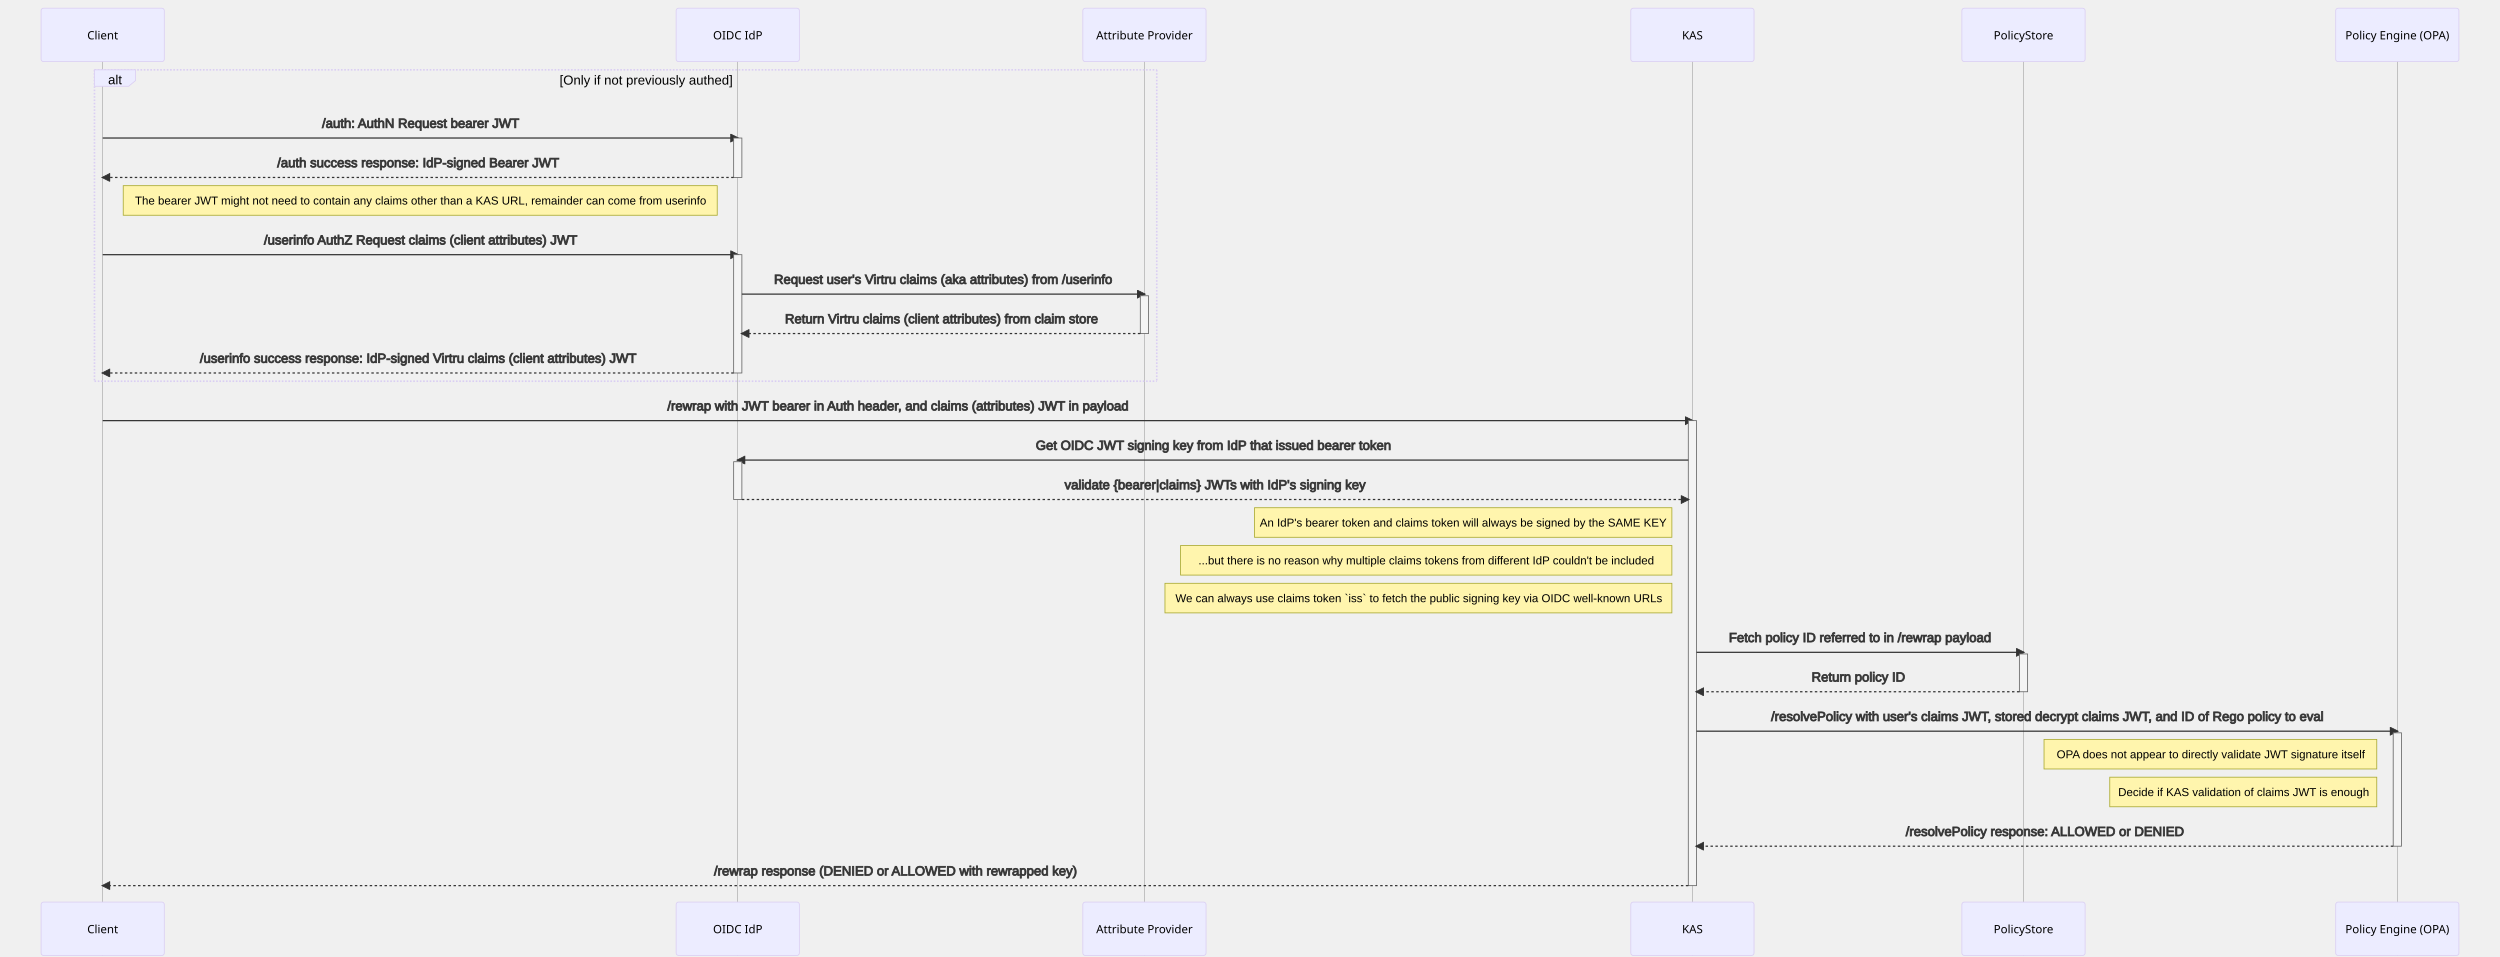
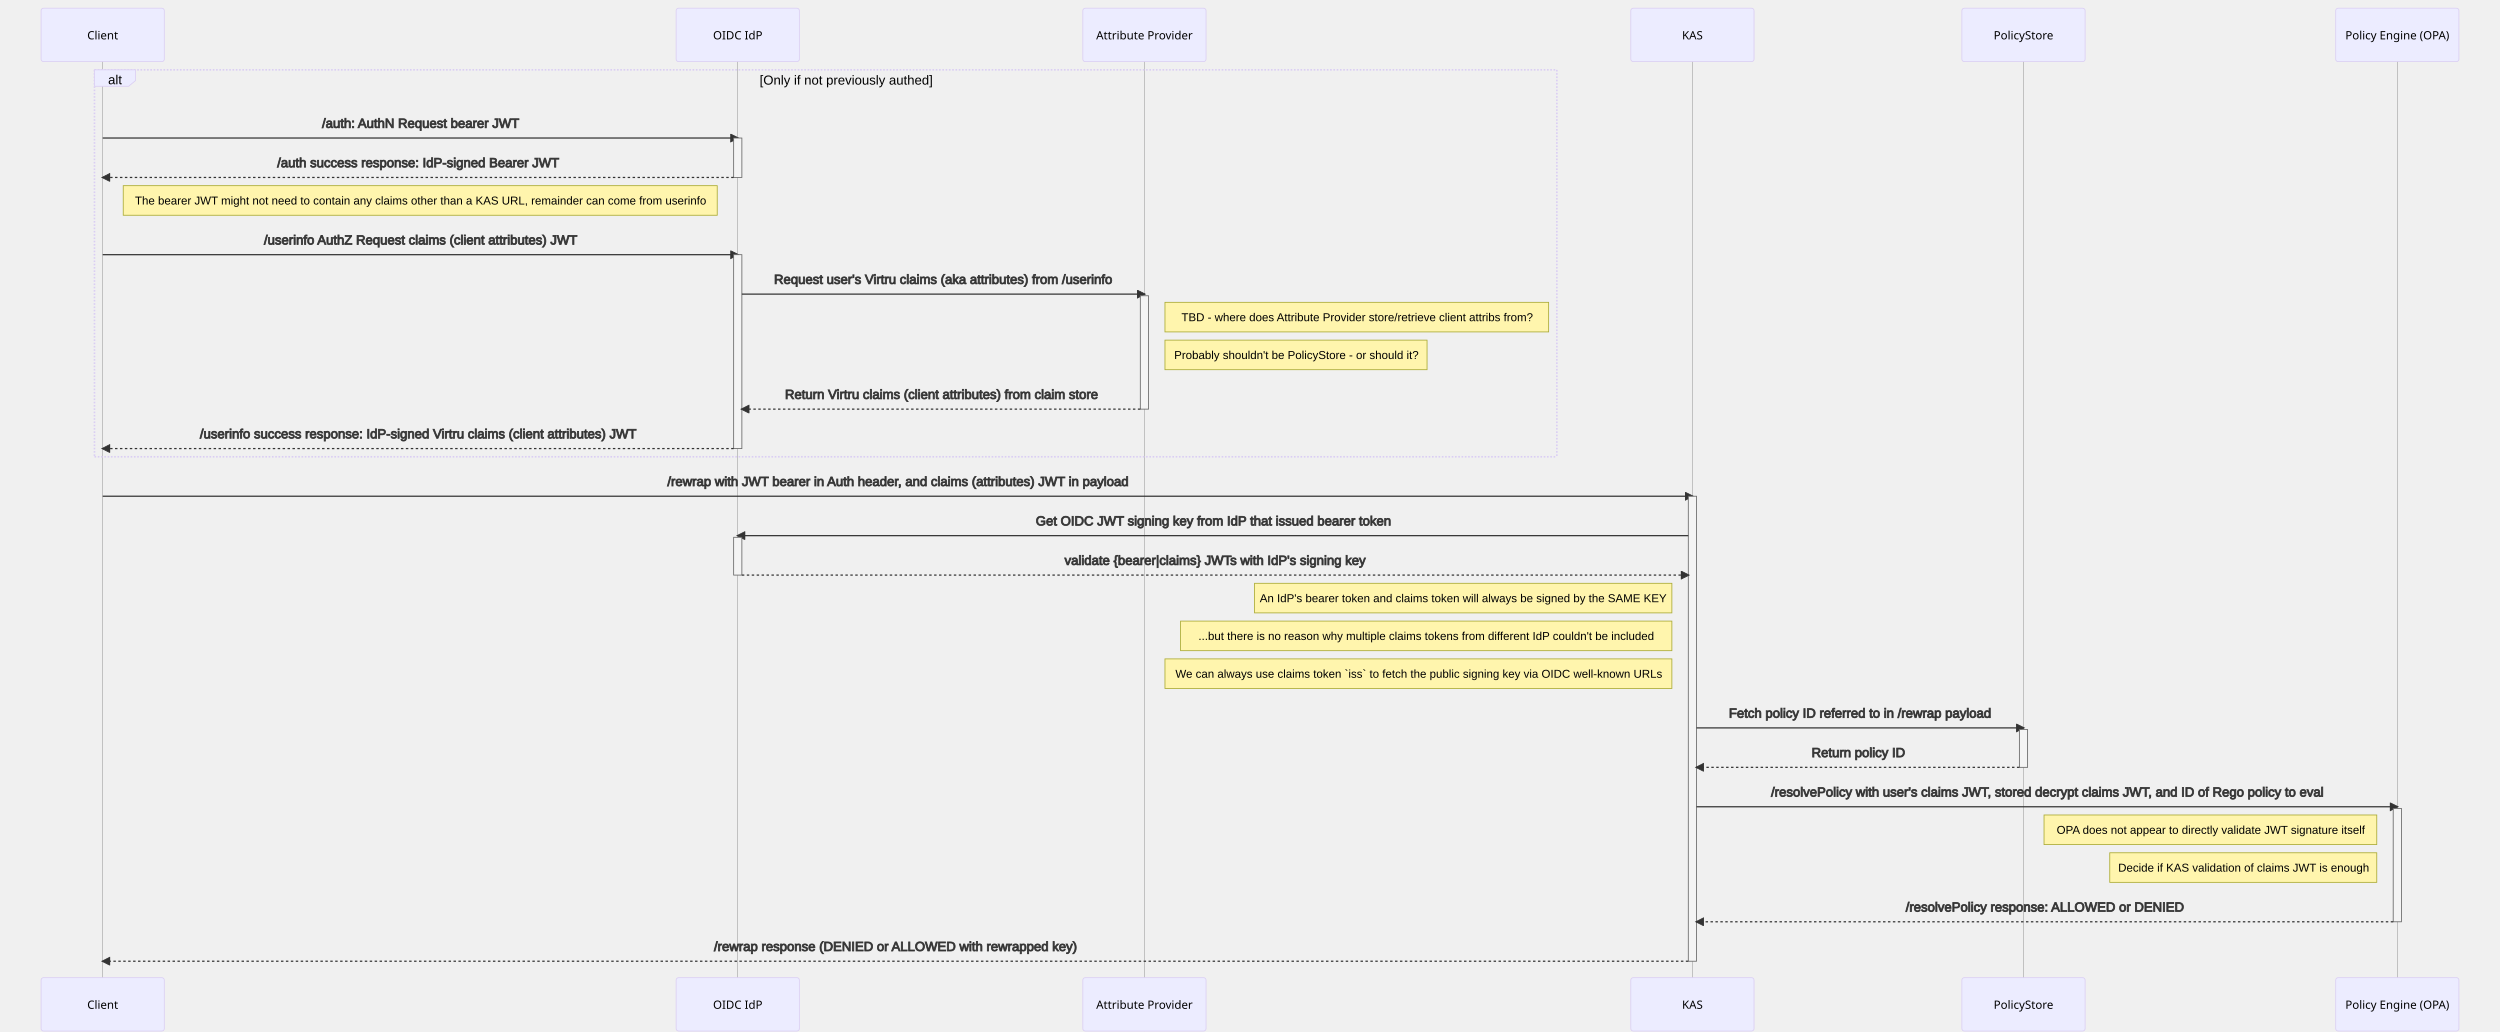
- <svg xmlns="http://www.w3.org/2000/svg" id="mermaid-1624468424471" width="100%" height="1164" style="max-width: 3043px;" viewBox="-50 -10 3043 1164">
-   <style>#mermaid-1624468424471{font-family:"trebuchet ms",verdana,arial,sans-serif;font-size:16px;fill:#333;}#mermaid-1624468424471 .error-icon{fill:#552222;}#mermaid-1624468424471 .error-text{fill:#552222;stroke:#552222;}#mermaid-1624468424471 .edge-thickness-normal{stroke-width:2px;}#mermaid-1624468424471 .edge-thickness-thick{stroke-width:3.5px;}#mermaid-1624468424471 .edge-pattern-solid{stroke-dasharray:0;}#mermaid-1624468424471 .edge-pattern-dashed{stroke-dasharray:3;}#mermaid-1624468424471 .edge-pattern-dotted{stroke-dasharray:2;}#mermaid-1624468424471 .marker{fill:#333333;stroke:#333333;}#mermaid-1624468424471 .marker.cross{stroke:#333333;}#mermaid-1624468424471 svg{font-family:"trebuchet ms",verdana,arial,sans-serif;font-size:16px;}#mermaid-1624468424471 .actor{stroke:hsl(259.626,59.777%,87.902%);fill:#ECECFF;}#mermaid-1624468424471 text.actor &gt; tspan{fill:black;stroke:none;}#mermaid-1624468424471 .actor-line{stroke:grey;}#mermaid-1624468424471 .messageLine0{stroke-width:1.5;stroke-dasharray:none;stroke:#333;}#mermaid-1624468424471 .messageLine1{stroke-width:1.5;stroke-dasharray:2,2;stroke:#333;}#mermaid-1624468424471 #arrowhead path{fill:#333;stroke:#333;}#mermaid-1624468424471 .sequenceNumber{fill:white;}#mermaid-1624468424471 #sequencenumber{fill:#333;}#mermaid-1624468424471 #crosshead path{fill:#333;stroke:#333;}#mermaid-1624468424471 .messageText{fill:#333;stroke:#333;}#mermaid-1624468424471 .labelBox{stroke:hsl(259.626,59.777%,87.902%);fill:#ECECFF;}#mermaid-1624468424471 .labelText,#mermaid-1624468424471 .labelText &gt; tspan{fill:black;stroke:none;}#mermaid-1624468424471 .loopText,#mermaid-1624468424471 .loopText &gt; tspan{fill:black;stroke:none;}#mermaid-1624468424471 .loopLine{stroke-width:2px;stroke-dasharray:2,2;stroke:hsl(259.626,59.777%,87.902%);fill:hsl(259.626,59.777%,87.902%);}#mermaid-1624468424471 .note{stroke:#aaaa33;fill:#fff5ad;}#mermaid-1624468424471 .noteText,#mermaid-1624468424471 .noteText &gt; tspan{fill:black;stroke:none;}#mermaid-1624468424471 .activation0{fill:#f4f4f4;stroke:#666;}#mermaid-1624468424471 .activation1{fill:#f4f4f4;stroke:#666;}#mermaid-1624468424471 .activation2{fill:#f4f4f4;stroke:#666;}#mermaid-1624468424471:root{--mermaid-font-family:"trebuchet ms",verdana,arial,sans-serif;}</style>
+ <svg xmlns="http://www.w3.org/2000/svg" id="mermaid-1624468822208" width="100%" height="1256" style="max-width: 3043px;" viewBox="-50 -10 3043 1256">
+   <style>#mermaid-1624468822208{font-family:"trebuchet ms",verdana,arial,sans-serif;font-size:16px;fill:#333;}#mermaid-1624468822208 .error-icon{fill:#552222;}#mermaid-1624468822208 .error-text{fill:#552222;stroke:#552222;}#mermaid-1624468822208 .edge-thickness-normal{stroke-width:2px;}#mermaid-1624468822208 .edge-thickness-thick{stroke-width:3.5px;}#mermaid-1624468822208 .edge-pattern-solid{stroke-dasharray:0;}#mermaid-1624468822208 .edge-pattern-dashed{stroke-dasharray:3;}#mermaid-1624468822208 .edge-pattern-dotted{stroke-dasharray:2;}#mermaid-1624468822208 .marker{fill:#333333;stroke:#333333;}#mermaid-1624468822208 .marker.cross{stroke:#333333;}#mermaid-1624468822208 svg{font-family:"trebuchet ms",verdana,arial,sans-serif;font-size:16px;}#mermaid-1624468822208 .actor{stroke:hsl(259.626,59.777%,87.902%);fill:#ECECFF;}#mermaid-1624468822208 text.actor &gt; tspan{fill:black;stroke:none;}#mermaid-1624468822208 .actor-line{stroke:grey;}#mermaid-1624468822208 .messageLine0{stroke-width:1.5;stroke-dasharray:none;stroke:#333;}#mermaid-1624468822208 .messageLine1{stroke-width:1.5;stroke-dasharray:2,2;stroke:#333;}#mermaid-1624468822208 #arrowhead path{fill:#333;stroke:#333;}#mermaid-1624468822208 .sequenceNumber{fill:white;}#mermaid-1624468822208 #sequencenumber{fill:#333;}#mermaid-1624468822208 #crosshead path{fill:#333;stroke:#333;}#mermaid-1624468822208 .messageText{fill:#333;stroke:#333;}#mermaid-1624468822208 .labelBox{stroke:hsl(259.626,59.777%,87.902%);fill:#ECECFF;}#mermaid-1624468822208 .labelText,#mermaid-1624468822208 .labelText &gt; tspan{fill:black;stroke:none;}#mermaid-1624468822208 .loopText,#mermaid-1624468822208 .loopText &gt; tspan{fill:black;stroke:none;}#mermaid-1624468822208 .loopLine{stroke-width:2px;stroke-dasharray:2,2;stroke:hsl(259.626,59.777%,87.902%);fill:hsl(259.626,59.777%,87.902%);}#mermaid-1624468822208 .note{stroke:#aaaa33;fill:#fff5ad;}#mermaid-1624468822208 .noteText,#mermaid-1624468822208 .noteText &gt; tspan{fill:black;stroke:none;}#mermaid-1624468822208 .activation0{fill:#f4f4f4;stroke:#666;}#mermaid-1624468822208 .activation1{fill:#f4f4f4;stroke:#666;}#mermaid-1624468822208 .activation2{fill:#f4f4f4;stroke:#666;}#mermaid-1624468822208:root{--mermaid-font-family:"trebuchet ms",verdana,arial,sans-serif;}</style>
  <g />
  <g>
-     <line id="actor0" x1="75" y1="5" x2="75" y2="1153" class="actor-line" stroke-width="0.5px" stroke="#999" />
+     <line id="actor0" x1="75" y1="5" x2="75" y2="1245" class="actor-line" stroke-width="0.5px" stroke="#999" />
    <rect x="0" y="0" fill="#eaeaea" stroke="#666" width="150" height="65" rx="3" ry="3" class="actor" />
    <text x="75" y="32.5" dominant-baseline="central" alignment-baseline="central" class="actor" style="text-anchor: middle; font-size: 14px; font-weight: 400; font-family: Open-Sans, sans-serif;">
      <tspan x="75" dy="0">Client</tspan>
    </text>
  </g>
  <g>
-     <line id="actor1" x1="848" y1="5" x2="848" y2="1153" class="actor-line" stroke-width="0.5px" stroke="#999" />
+     <line id="actor1" x1="848" y1="5" x2="848" y2="1245" class="actor-line" stroke-width="0.5px" stroke="#999" />
    <rect x="773" y="0" fill="#eaeaea" stroke="#666" width="150" height="65" rx="3" ry="3" class="actor" />
    <text x="848" y="32.5" dominant-baseline="central" alignment-baseline="central" class="actor" style="text-anchor: middle; font-size: 14px; font-weight: 400; font-family: Open-Sans, sans-serif;">
      <tspan x="848" dy="0">OIDC IdP</tspan>
    </text>
  </g>
  <g>
-     <line id="actor2" x1="1343" y1="5" x2="1343" y2="1153" class="actor-line" stroke-width="0.5px" stroke="#999" />
+     <line id="actor2" x1="1343" y1="5" x2="1343" y2="1245" class="actor-line" stroke-width="0.5px" stroke="#999" />
    <rect x="1268" y="0" fill="#eaeaea" stroke="#666" width="150" height="65" rx="3" ry="3" class="actor" />
    <text x="1343" y="32.5" dominant-baseline="central" alignment-baseline="central" class="actor" style="text-anchor: middle; font-size: 14px; font-weight: 400; font-family: Open-Sans, sans-serif;">
      <tspan x="1343" dy="0">Attribute Provider</tspan>
    </text>
  </g>
  <g>
-     <line id="actor3" x1="2010" y1="5" x2="2010" y2="1153" class="actor-line" stroke-width="0.5px" stroke="#999" />
+     <line id="actor3" x1="2010" y1="5" x2="2010" y2="1245" class="actor-line" stroke-width="0.5px" stroke="#999" />
    <rect x="1935" y="0" fill="#eaeaea" stroke="#666" width="150" height="65" rx="3" ry="3" class="actor" />
    <text x="2010" y="32.5" dominant-baseline="central" alignment-baseline="central" class="actor" style="text-anchor: middle; font-size: 14px; font-weight: 400; font-family: Open-Sans, sans-serif;">
      <tspan x="2010" dy="0">KAS</tspan>
    </text>
  </g>
  <g>
-     <line id="actor4" x1="2413" y1="5" x2="2413" y2="1153" class="actor-line" stroke-width="0.5px" stroke="#999" />
+     <line id="actor4" x1="2413" y1="5" x2="2413" y2="1245" class="actor-line" stroke-width="0.5px" stroke="#999" />
    <rect x="2338" y="0" fill="#eaeaea" stroke="#666" width="150" height="65" rx="3" ry="3" class="actor" />
    <text x="2413" y="32.5" dominant-baseline="central" alignment-baseline="central" class="actor" style="text-anchor: middle; font-size: 14px; font-weight: 400; font-family: Open-Sans, sans-serif;">
      <tspan x="2413" dy="0">PolicyStore</tspan>
    </text>
  </g>
  <g>
-     <line id="actor5" x1="2868" y1="5" x2="2868" y2="1153" class="actor-line" stroke-width="0.5px" stroke="#999" />
+     <line id="actor5" x1="2868" y1="5" x2="2868" y2="1245" class="actor-line" stroke-width="0.5px" stroke="#999" />
    <rect x="2793" y="0" fill="#eaeaea" stroke="#666" width="150" height="65" rx="3" ry="3" class="actor" />
    <text x="2868" y="32.5" dominant-baseline="central" alignment-baseline="central" class="actor" style="text-anchor: middle; font-size: 14px; font-weight: 400; font-family: Open-Sans, sans-serif;">
      <tspan x="2868" dy="0">Policy Engine (OPA)</tspan>
    </text>
  </g>
  <defs>
    <marker id="arrowhead" refX="9" refY="5" markerUnits="userSpaceOnUse" markerWidth="12" markerHeight="12" orient="auto">
      <path d="M 0 0 L 10 5 L 0 10 z" />
    </marker>
  </defs>
  <defs>
    <marker id="crosshead" markerWidth="15" markerHeight="8" orient="auto" refX="16" refY="4">
      <path fill="black" stroke="#000000" stroke-width="1px" d="M 9,2 V 6 L16,4 Z" style="stroke-dasharray: 0, 0;" />
      <path fill="none" stroke="#000000" stroke-width="1px" d="M 0,1 L 6,7 M 6,1 L 0,7" style="stroke-dasharray: 0, 0;" />
    </marker>
  </defs>
  <defs>
    <marker id="filled-head" refX="18" refY="7" markerWidth="20" markerHeight="28" orient="auto">
      <path d="M 18,7 L9,13 L14,7 L9,1 Z" />
    </marker>
  </defs>
  <defs>
    <marker id="sequencenumber" refX="15" refY="15" markerWidth="60" markerHeight="40" orient="auto">
      <circle cx="15" cy="15" r="6" />
    </marker>
  </defs>
  <text x="462" y="125" text-anchor="middle" dominant-baseline="middle" alignment-baseline="middle" class="messageText" dy="1em" style="font-family: &quot;trebuchet ms&quot;, verdana, arial, sans-serif; font-size: 16px; font-weight: 400;">/auth: AuthN Request bearer JWT</text>
  <line x1="75" y1="158" x2="848" y2="158" class="messageLine0" stroke-width="2" stroke="none" marker-end="url(#arrowhead)" style="fill: none;" />
  <g>
    <rect x="843" y="158" fill="#EDF2AE" stroke="#666" width="10" height="48" rx="0" ry="0" class="activation0" />
  </g>
  <text x="459" y="173" text-anchor="middle" dominant-baseline="middle" alignment-baseline="middle" class="messageText" dy="1em" style="font-family: &quot;trebuchet ms&quot;, verdana, arial, sans-serif; font-size: 16px; font-weight: 400;">/auth success response: IdP-signed Bearer JWT</text>
  <line x1="843" y1="206" x2="75" y2="206" class="messageLine1" stroke-width="2" stroke="none" marker-end="url(#arrowhead)" style="stroke-dasharray: 3, 3; fill: none;" />
  <g>
    <rect x="100" y="216" fill="#EDF2AE" stroke="#666" width="723" height="36" rx="0" ry="0" class="note" />
    <text x="462" y="221" text-anchor="middle" dominant-baseline="middle" alignment-baseline="middle" class="noteText" dy="1em" style="font-family: &quot;trebuchet ms&quot;, verdana, arial, sans-serif; font-size: 14px; font-weight: 400;">
      <tspan x="462">The bearer JWT might not need to contain any claims other than a KAS URL, remainder can come from userinfo</tspan>
    </text>
  </g>
  <text x="462" y="267" text-anchor="middle" dominant-baseline="middle" alignment-baseline="middle" class="messageText" dy="1em" style="font-family: &quot;trebuchet ms&quot;, verdana, arial, sans-serif; font-size: 16px; font-weight: 400;">/userinfo AuthZ Request claims (client attributes) JWT</text>
  <line x1="75" y1="300" x2="848" y2="300" class="messageLine0" stroke-width="2" stroke="none" marker-end="url(#arrowhead)" style="fill: none;" />
  <g>
-     <rect x="843" y="300" fill="#EDF2AE" stroke="#666" width="10" height="144" rx="0" ry="0" class="activation0" />
+     <rect x="843" y="300" fill="#EDF2AE" stroke="#666" width="10" height="236" rx="0" ry="0" class="activation0" />
  </g>
  <text x="1098" y="315" text-anchor="middle" dominant-baseline="middle" alignment-baseline="middle" class="messageText" dy="1em" style="font-family: &quot;trebuchet ms&quot;, verdana, arial, sans-serif; font-size: 16px; font-weight: 400;">Request user's Virtru claims (aka attributes) from /userinfo</text>
  <line x1="853" y1="348" x2="1343" y2="348" class="messageLine0" stroke-width="2" stroke="none" marker-end="url(#arrowhead)" style="fill: none;" />
  <g>
-     <rect x="1338" y="350" fill="#EDF2AE" stroke="#666" width="10" height="46" rx="0" ry="0" class="activation0" />
-   </g>
-   <text x="1096" y="363" text-anchor="middle" dominant-baseline="middle" alignment-baseline="middle" class="messageText" dy="1em" style="font-family: &quot;trebuchet ms&quot;, verdana, arial, sans-serif; font-size: 16px; font-weight: 400;">Return Virtru claims (client attributes) from claim store</text>
-   <line x1="1338" y1="396" x2="853" y2="396" class="messageLine1" stroke-width="2" stroke="none" marker-end="url(#arrowhead)" style="stroke-dasharray: 3, 3; fill: none;" />
-   <text x="459" y="411" text-anchor="middle" dominant-baseline="middle" alignment-baseline="middle" class="messageText" dy="1em" style="font-family: &quot;trebuchet ms&quot;, verdana, arial, sans-serif; font-size: 16px; font-weight: 400;">/userinfo success response: IdP-signed Virtru claims (client attributes) JWT</text>
-   <line x1="843" y1="444" x2="75" y2="444" class="messageLine1" stroke-width="2" stroke="none" marker-end="url(#arrowhead)" style="stroke-dasharray: 3, 3; fill: none;" />
-   <g>
-     <line x1="65" y1="75" x2="1358" y2="75" class="loopLine" />
-     <line x1="1358" y1="75" x2="1358" y2="454" class="loopLine" />
-     <line x1="65" y1="454" x2="1358" y2="454" class="loopLine" />
-     <line x1="65" y1="75" x2="65" y2="454" class="loopLine" />
+     <rect x="1338" y="350" fill="#EDF2AE" stroke="#666" width="10" height="138" rx="0" ry="0" class="activation0" />
+   </g>
+   <g>
+     <rect x="1368" y="358" fill="#EDF2AE" stroke="#666" width="467" height="36" rx="0" ry="0" class="note" />
+     <text x="1602" y="363" text-anchor="middle" dominant-baseline="middle" alignment-baseline="middle" class="noteText" dy="1em" style="font-family: &quot;trebuchet ms&quot;, verdana, arial, sans-serif; font-size: 14px; font-weight: 400;">
+       <tspan x="1602">TBD - where does Attribute Provider store/retrieve client attribs from?</tspan>
+     </text>
+   </g>
+   <g>
+     <rect x="1368" y="404" fill="#EDF2AE" stroke="#666" width="319" height="36" rx="0" ry="0" class="note" />
+     <text x="1528" y="409" text-anchor="middle" dominant-baseline="middle" alignment-baseline="middle" class="noteText" dy="1em" style="font-family: &quot;trebuchet ms&quot;, verdana, arial, sans-serif; font-size: 14px; font-weight: 400;">
+       <tspan x="1528">Probably shouldn't be PolicyStore - or should it?</tspan>
+     </text>
+   </g>
+   <text x="1096" y="455" text-anchor="middle" dominant-baseline="middle" alignment-baseline="middle" class="messageText" dy="1em" style="font-family: &quot;trebuchet ms&quot;, verdana, arial, sans-serif; font-size: 16px; font-weight: 400;">Return Virtru claims (client attributes) from claim store</text>
+   <line x1="1338" y1="488" x2="853" y2="488" class="messageLine1" stroke-width="2" stroke="none" marker-end="url(#arrowhead)" style="stroke-dasharray: 3, 3; fill: none;" />
+   <text x="459" y="503" text-anchor="middle" dominant-baseline="middle" alignment-baseline="middle" class="messageText" dy="1em" style="font-family: &quot;trebuchet ms&quot;, verdana, arial, sans-serif; font-size: 16px; font-weight: 400;">/userinfo success response: IdP-signed Virtru claims (client attributes) JWT</text>
+   <line x1="843" y1="536" x2="75" y2="536" class="messageLine1" stroke-width="2" stroke="none" marker-end="url(#arrowhead)" style="stroke-dasharray: 3, 3; fill: none;" />
+   <g>
+     <line x1="65" y1="75" x2="1845" y2="75" class="loopLine" />
+     <line x1="1845" y1="75" x2="1845" y2="546" class="loopLine" />
+     <line x1="65" y1="546" x2="1845" y2="546" class="loopLine" />
+     <line x1="65" y1="75" x2="65" y2="546" class="loopLine" />
    <polygon points="65,75 115,75 115,88 106.6,95 65,95" class="labelBox" />
    <text x="90" y="88" text-anchor="middle" dominant-baseline="middle" alignment-baseline="middle" class="labelText" style="font-family: &quot;trebuchet ms&quot;, verdana, arial, sans-serif; font-size: 16px; font-weight: 400;">alt</text>
-     <text x="736.5" y="93" text-anchor="middle" class="loopText" style="font-family: &quot;trebuchet ms&quot;, verdana, arial, sans-serif; font-size: 16px; font-weight: 400;">
-       <tspan x="736.5">[Only if not previously authed]</tspan>
-     </text>
-   </g>
-   <text x="1043" y="469" text-anchor="middle" dominant-baseline="middle" alignment-baseline="middle" class="messageText" dy="1em" style="font-family: &quot;trebuchet ms&quot;, verdana, arial, sans-serif; font-size: 16px; font-weight: 400;">/rewrap with JWT bearer in Auth header, and claims (attributes) JWT in payload</text>
-   <line x1="75" y1="502" x2="2010" y2="502" class="messageLine0" stroke-width="2" stroke="none" marker-end="url(#arrowhead)" style="fill: none;" />
-   <g>
-     <rect x="2005" y="502" fill="#EDF2AE" stroke="#666" width="10" height="566" rx="0" ry="0" class="activation0" />
-   </g>
-   <text x="1427" y="517" text-anchor="middle" dominant-baseline="middle" alignment-baseline="middle" class="messageText" dy="1em" style="font-family: &quot;trebuchet ms&quot;, verdana, arial, sans-serif; font-size: 16px; font-weight: 400;">Get OIDC JWT signing key from IdP that issued bearer token</text>
-   <line x1="2005" y1="550" x2="848" y2="550" class="messageLine0" stroke-width="2" stroke="none" marker-end="url(#arrowhead)" style="fill: none;" />
-   <g>
-     <rect x="843" y="552" fill="#EDF2AE" stroke="#666" width="10" height="46" rx="0" ry="0" class="activation0" />
-   </g>
-   <text x="1429" y="565" text-anchor="middle" dominant-baseline="middle" alignment-baseline="middle" class="messageText" dy="1em" style="font-family: &quot;trebuchet ms&quot;, verdana, arial, sans-serif; font-size: 16px; font-weight: 400;">validate {bearer|claims} JWTs with IdP's signing key</text>
-   <line x1="853" y1="598" x2="2005" y2="598" class="messageLine1" stroke-width="2" stroke="none" marker-end="url(#arrowhead)" style="stroke-dasharray: 3, 3; fill: none;" />
-   <g>
-     <rect x="1477" y="608" fill="#EDF2AE" stroke="#666" width="508" height="36" rx="0" ry="0" class="note" />
-     <text x="1731" y="613" text-anchor="middle" dominant-baseline="middle" alignment-baseline="middle" class="noteText" dy="1em" style="font-family: &quot;trebuchet ms&quot;, verdana, arial, sans-serif; font-size: 14px; font-weight: 400;">
+     <text x="980" y="93" text-anchor="middle" class="loopText" style="font-family: &quot;trebuchet ms&quot;, verdana, arial, sans-serif; font-size: 16px; font-weight: 400;">
+       <tspan x="980">[Only if not previously authed]</tspan>
+     </text>
+   </g>
+   <text x="1043" y="561" text-anchor="middle" dominant-baseline="middle" alignment-baseline="middle" class="messageText" dy="1em" style="font-family: &quot;trebuchet ms&quot;, verdana, arial, sans-serif; font-size: 16px; font-weight: 400;">/rewrap with JWT bearer in Auth header, and claims (attributes) JWT in payload</text>
+   <line x1="75" y1="594" x2="2010" y2="594" class="messageLine0" stroke-width="2" stroke="none" marker-end="url(#arrowhead)" style="fill: none;" />
+   <g>
+     <rect x="2005" y="594" fill="#EDF2AE" stroke="#666" width="10" height="566" rx="0" ry="0" class="activation0" />
+   </g>
+   <text x="1427" y="609" text-anchor="middle" dominant-baseline="middle" alignment-baseline="middle" class="messageText" dy="1em" style="font-family: &quot;trebuchet ms&quot;, verdana, arial, sans-serif; font-size: 16px; font-weight: 400;">Get OIDC JWT signing key from IdP that issued bearer token</text>
+   <line x1="2005" y1="642" x2="848" y2="642" class="messageLine0" stroke-width="2" stroke="none" marker-end="url(#arrowhead)" style="fill: none;" />
+   <g>
+     <rect x="843" y="644" fill="#EDF2AE" stroke="#666" width="10" height="46" rx="0" ry="0" class="activation0" />
+   </g>
+   <text x="1429" y="657" text-anchor="middle" dominant-baseline="middle" alignment-baseline="middle" class="messageText" dy="1em" style="font-family: &quot;trebuchet ms&quot;, verdana, arial, sans-serif; font-size: 16px; font-weight: 400;">validate {bearer|claims} JWTs with IdP's signing key</text>
+   <line x1="853" y1="690" x2="2005" y2="690" class="messageLine1" stroke-width="2" stroke="none" marker-end="url(#arrowhead)" style="stroke-dasharray: 3, 3; fill: none;" />
+   <g>
+     <rect x="1477" y="700" fill="#EDF2AE" stroke="#666" width="508" height="36" rx="0" ry="0" class="note" />
+     <text x="1731" y="705" text-anchor="middle" dominant-baseline="middle" alignment-baseline="middle" class="noteText" dy="1em" style="font-family: &quot;trebuchet ms&quot;, verdana, arial, sans-serif; font-size: 14px; font-weight: 400;">
      <tspan x="1731">An IdP's bearer token and claims token will always be signed by the SAME KEY</tspan>
    </text>
  </g>
  <g>
-     <rect x="1387" y="654" fill="#EDF2AE" stroke="#666" width="598" height="36" rx="0" ry="0" class="note" />
-     <text x="1686" y="659" text-anchor="middle" dominant-baseline="middle" alignment-baseline="middle" class="noteText" dy="1em" style="font-family: &quot;trebuchet ms&quot;, verdana, arial, sans-serif; font-size: 14px; font-weight: 400;">
+     <rect x="1387" y="746" fill="#EDF2AE" stroke="#666" width="598" height="36" rx="0" ry="0" class="note" />
+     <text x="1686" y="751" text-anchor="middle" dominant-baseline="middle" alignment-baseline="middle" class="noteText" dy="1em" style="font-family: &quot;trebuchet ms&quot;, verdana, arial, sans-serif; font-size: 14px; font-weight: 400;">
      <tspan x="1686">...but there is no reason why multiple claims tokens from different IdP couldn't be included</tspan>
    </text>
  </g>
  <g>
-     <rect x="1368" y="700" fill="#EDF2AE" stroke="#666" width="617" height="36" rx="0" ry="0" class="note" />
-     <text x="1677" y="705" text-anchor="middle" dominant-baseline="middle" alignment-baseline="middle" class="noteText" dy="1em" style="font-family: &quot;trebuchet ms&quot;, verdana, arial, sans-serif; font-size: 14px; font-weight: 400;">
+     <rect x="1368" y="792" fill="#EDF2AE" stroke="#666" width="617" height="36" rx="0" ry="0" class="note" />
+     <text x="1677" y="797" text-anchor="middle" dominant-baseline="middle" alignment-baseline="middle" class="noteText" dy="1em" style="font-family: &quot;trebuchet ms&quot;, verdana, arial, sans-serif; font-size: 14px; font-weight: 400;">
      <tspan x="1677">We can always use claims token `iss` to fetch the public signing key via OIDC well-known URLs</tspan>
    </text>
  </g>
-   <text x="2214" y="751" text-anchor="middle" dominant-baseline="middle" alignment-baseline="middle" class="messageText" dy="1em" style="font-family: &quot;trebuchet ms&quot;, verdana, arial, sans-serif; font-size: 16px; font-weight: 400;">Fetch policy ID referred to in /rewrap payload</text>
-   <line x1="2015" y1="784" x2="2413" y2="784" class="messageLine0" stroke-width="2" stroke="none" marker-end="url(#arrowhead)" style="fill: none;" />
-   <g>
-     <rect x="2408" y="786" fill="#EDF2AE" stroke="#666" width="10" height="46" rx="0" ry="0" class="activation0" />
-   </g>
-   <text x="2212" y="799" text-anchor="middle" dominant-baseline="middle" alignment-baseline="middle" class="messageText" dy="1em" style="font-family: &quot;trebuchet ms&quot;, verdana, arial, sans-serif; font-size: 16px; font-weight: 400;">Return policy ID</text>
-   <line x1="2408" y1="832" x2="2015" y2="832" class="messageLine1" stroke-width="2" stroke="none" marker-end="url(#arrowhead)" style="stroke-dasharray: 3, 3; fill: none;" />
-   <text x="2442" y="847" text-anchor="middle" dominant-baseline="middle" alignment-baseline="middle" class="messageText" dy="1em" style="font-family: &quot;trebuchet ms&quot;, verdana, arial, sans-serif; font-size: 16px; font-weight: 400;">/resolvePolicy with user's claims JWT, stored decrypt claims JWT, and ID of Rego policy to eval</text>
-   <line x1="2015" y1="880" x2="2868" y2="880" class="messageLine0" stroke-width="2" stroke="none" marker-end="url(#arrowhead)" style="fill: none;" />
-   <g>
-     <rect x="2863" y="882" fill="#EDF2AE" stroke="#666" width="10" height="138" rx="0" ry="0" class="activation0" />
-   </g>
-   <g>
-     <rect x="2438" y="890" fill="#EDF2AE" stroke="#666" width="405" height="36" rx="0" ry="0" class="note" />
-     <text x="2641" y="895" text-anchor="middle" dominant-baseline="middle" alignment-baseline="middle" class="noteText" dy="1em" style="font-family: &quot;trebuchet ms&quot;, verdana, arial, sans-serif; font-size: 14px; font-weight: 400;">
+   <text x="2214" y="843" text-anchor="middle" dominant-baseline="middle" alignment-baseline="middle" class="messageText" dy="1em" style="font-family: &quot;trebuchet ms&quot;, verdana, arial, sans-serif; font-size: 16px; font-weight: 400;">Fetch policy ID referred to in /rewrap payload</text>
+   <line x1="2015" y1="876" x2="2413" y2="876" class="messageLine0" stroke-width="2" stroke="none" marker-end="url(#arrowhead)" style="fill: none;" />
+   <g>
+     <rect x="2408" y="878" fill="#EDF2AE" stroke="#666" width="10" height="46" rx="0" ry="0" class="activation0" />
+   </g>
+   <text x="2212" y="891" text-anchor="middle" dominant-baseline="middle" alignment-baseline="middle" class="messageText" dy="1em" style="font-family: &quot;trebuchet ms&quot;, verdana, arial, sans-serif; font-size: 16px; font-weight: 400;">Return policy ID</text>
+   <line x1="2408" y1="924" x2="2015" y2="924" class="messageLine1" stroke-width="2" stroke="none" marker-end="url(#arrowhead)" style="stroke-dasharray: 3, 3; fill: none;" />
+   <text x="2442" y="939" text-anchor="middle" dominant-baseline="middle" alignment-baseline="middle" class="messageText" dy="1em" style="font-family: &quot;trebuchet ms&quot;, verdana, arial, sans-serif; font-size: 16px; font-weight: 400;">/resolvePolicy with user's claims JWT, stored decrypt claims JWT, and ID of Rego policy to eval</text>
+   <line x1="2015" y1="972" x2="2868" y2="972" class="messageLine0" stroke-width="2" stroke="none" marker-end="url(#arrowhead)" style="fill: none;" />
+   <g>
+     <rect x="2863" y="974" fill="#EDF2AE" stroke="#666" width="10" height="138" rx="0" ry="0" class="activation0" />
+   </g>
+   <g>
+     <rect x="2438" y="982" fill="#EDF2AE" stroke="#666" width="405" height="36" rx="0" ry="0" class="note" />
+     <text x="2641" y="987" text-anchor="middle" dominant-baseline="middle" alignment-baseline="middle" class="noteText" dy="1em" style="font-family: &quot;trebuchet ms&quot;, verdana, arial, sans-serif; font-size: 14px; font-weight: 400;">
      <tspan x="2641">OPA does not appear to directly validate JWT signature itself</tspan>
    </text>
  </g>
  <g>
-     <rect x="2518" y="936" fill="#EDF2AE" stroke="#666" width="325" height="36" rx="0" ry="0" class="note" />
-     <text x="2681" y="941" text-anchor="middle" dominant-baseline="middle" alignment-baseline="middle" class="noteText" dy="1em" style="font-family: &quot;trebuchet ms&quot;, verdana, arial, sans-serif; font-size: 14px; font-weight: 400;">
+     <rect x="2518" y="1028" fill="#EDF2AE" stroke="#666" width="325" height="36" rx="0" ry="0" class="note" />
+     <text x="2681" y="1033" text-anchor="middle" dominant-baseline="middle" alignment-baseline="middle" class="noteText" dy="1em" style="font-family: &quot;trebuchet ms&quot;, verdana, arial, sans-serif; font-size: 14px; font-weight: 400;">
      <tspan x="2681">Decide if KAS validation of claims JWT is enough</tspan>
    </text>
  </g>
-   <text x="2439" y="987" text-anchor="middle" dominant-baseline="middle" alignment-baseline="middle" class="messageText" dy="1em" style="font-family: &quot;trebuchet ms&quot;, verdana, arial, sans-serif; font-size: 16px; font-weight: 400;">/resolvePolicy response: ALLOWED or DENIED</text>
-   <line x1="2863" y1="1020" x2="2015" y2="1020" class="messageLine1" stroke-width="2" stroke="none" marker-end="url(#arrowhead)" style="stroke-dasharray: 3, 3; fill: none;" />
-   <text x="1040" y="1035" text-anchor="middle" dominant-baseline="middle" alignment-baseline="middle" class="messageText" dy="1em" style="font-family: &quot;trebuchet ms&quot;, verdana, arial, sans-serif; font-size: 16px; font-weight: 400;">/rewrap response (DENIED or ALLOWED with rewrapped key)</text>
-   <line x1="2005" y1="1068" x2="75" y2="1068" class="messageLine1" stroke-width="2" stroke="none" marker-end="url(#arrowhead)" style="stroke-dasharray: 3, 3; fill: none;" />
-   <g>
-     <rect x="0" y="1088" fill="#eaeaea" stroke="#666" width="150" height="65" rx="3" ry="3" class="actor" />
-     <text x="75" y="1120.5" dominant-baseline="central" alignment-baseline="central" class="actor" style="text-anchor: middle; font-size: 14px; font-weight: 400; font-family: Open-Sans, sans-serif;">
+   <text x="2439" y="1079" text-anchor="middle" dominant-baseline="middle" alignment-baseline="middle" class="messageText" dy="1em" style="font-family: &quot;trebuchet ms&quot;, verdana, arial, sans-serif; font-size: 16px; font-weight: 400;">/resolvePolicy response: ALLOWED or DENIED</text>
+   <line x1="2863" y1="1112" x2="2015" y2="1112" class="messageLine1" stroke-width="2" stroke="none" marker-end="url(#arrowhead)" style="stroke-dasharray: 3, 3; fill: none;" />
+   <text x="1040" y="1127" text-anchor="middle" dominant-baseline="middle" alignment-baseline="middle" class="messageText" dy="1em" style="font-family: &quot;trebuchet ms&quot;, verdana, arial, sans-serif; font-size: 16px; font-weight: 400;">/rewrap response (DENIED or ALLOWED with rewrapped key)</text>
+   <line x1="2005" y1="1160" x2="75" y2="1160" class="messageLine1" stroke-width="2" stroke="none" marker-end="url(#arrowhead)" style="stroke-dasharray: 3, 3; fill: none;" />
+   <g>
+     <rect x="0" y="1180" fill="#eaeaea" stroke="#666" width="150" height="65" rx="3" ry="3" class="actor" />
+     <text x="75" y="1212.5" dominant-baseline="central" alignment-baseline="central" class="actor" style="text-anchor: middle; font-size: 14px; font-weight: 400; font-family: Open-Sans, sans-serif;">
      <tspan x="75" dy="0">Client</tspan>
    </text>
  </g>
  <g>
-     <rect x="773" y="1088" fill="#eaeaea" stroke="#666" width="150" height="65" rx="3" ry="3" class="actor" />
-     <text x="848" y="1120.5" dominant-baseline="central" alignment-baseline="central" class="actor" style="text-anchor: middle; font-size: 14px; font-weight: 400; font-family: Open-Sans, sans-serif;">
+     <rect x="773" y="1180" fill="#eaeaea" stroke="#666" width="150" height="65" rx="3" ry="3" class="actor" />
+     <text x="848" y="1212.5" dominant-baseline="central" alignment-baseline="central" class="actor" style="text-anchor: middle; font-size: 14px; font-weight: 400; font-family: Open-Sans, sans-serif;">
      <tspan x="848" dy="0">OIDC IdP</tspan>
    </text>
  </g>
  <g>
-     <rect x="1268" y="1088" fill="#eaeaea" stroke="#666" width="150" height="65" rx="3" ry="3" class="actor" />
-     <text x="1343" y="1120.5" dominant-baseline="central" alignment-baseline="central" class="actor" style="text-anchor: middle; font-size: 14px; font-weight: 400; font-family: Open-Sans, sans-serif;">
+     <rect x="1268" y="1180" fill="#eaeaea" stroke="#666" width="150" height="65" rx="3" ry="3" class="actor" />
+     <text x="1343" y="1212.5" dominant-baseline="central" alignment-baseline="central" class="actor" style="text-anchor: middle; font-size: 14px; font-weight: 400; font-family: Open-Sans, sans-serif;">
      <tspan x="1343" dy="0">Attribute Provider</tspan>
    </text>
  </g>
  <g>
-     <rect x="1935" y="1088" fill="#eaeaea" stroke="#666" width="150" height="65" rx="3" ry="3" class="actor" />
-     <text x="2010" y="1120.5" dominant-baseline="central" alignment-baseline="central" class="actor" style="text-anchor: middle; font-size: 14px; font-weight: 400; font-family: Open-Sans, sans-serif;">
+     <rect x="1935" y="1180" fill="#eaeaea" stroke="#666" width="150" height="65" rx="3" ry="3" class="actor" />
+     <text x="2010" y="1212.5" dominant-baseline="central" alignment-baseline="central" class="actor" style="text-anchor: middle; font-size: 14px; font-weight: 400; font-family: Open-Sans, sans-serif;">
      <tspan x="2010" dy="0">KAS</tspan>
    </text>
  </g>
  <g>
-     <rect x="2338" y="1088" fill="#eaeaea" stroke="#666" width="150" height="65" rx="3" ry="3" class="actor" />
-     <text x="2413" y="1120.5" dominant-baseline="central" alignment-baseline="central" class="actor" style="text-anchor: middle; font-size: 14px; font-weight: 400; font-family: Open-Sans, sans-serif;">
+     <rect x="2338" y="1180" fill="#eaeaea" stroke="#666" width="150" height="65" rx="3" ry="3" class="actor" />
+     <text x="2413" y="1212.5" dominant-baseline="central" alignment-baseline="central" class="actor" style="text-anchor: middle; font-size: 14px; font-weight: 400; font-family: Open-Sans, sans-serif;">
      <tspan x="2413" dy="0">PolicyStore</tspan>
    </text>
  </g>
  <g>
-     <rect x="2793" y="1088" fill="#eaeaea" stroke="#666" width="150" height="65" rx="3" ry="3" class="actor" />
-     <text x="2868" y="1120.5" dominant-baseline="central" alignment-baseline="central" class="actor" style="text-anchor: middle; font-size: 14px; font-weight: 400; font-family: Open-Sans, sans-serif;">
+     <rect x="2793" y="1180" fill="#eaeaea" stroke="#666" width="150" height="65" rx="3" ry="3" class="actor" />
+     <text x="2868" y="1212.5" dominant-baseline="central" alignment-baseline="central" class="actor" style="text-anchor: middle; font-size: 14px; font-weight: 400; font-family: Open-Sans, sans-serif;">
      <tspan x="2868" dy="0">Policy Engine (OPA)</tspan>
    </text>
  </g>
</svg>
